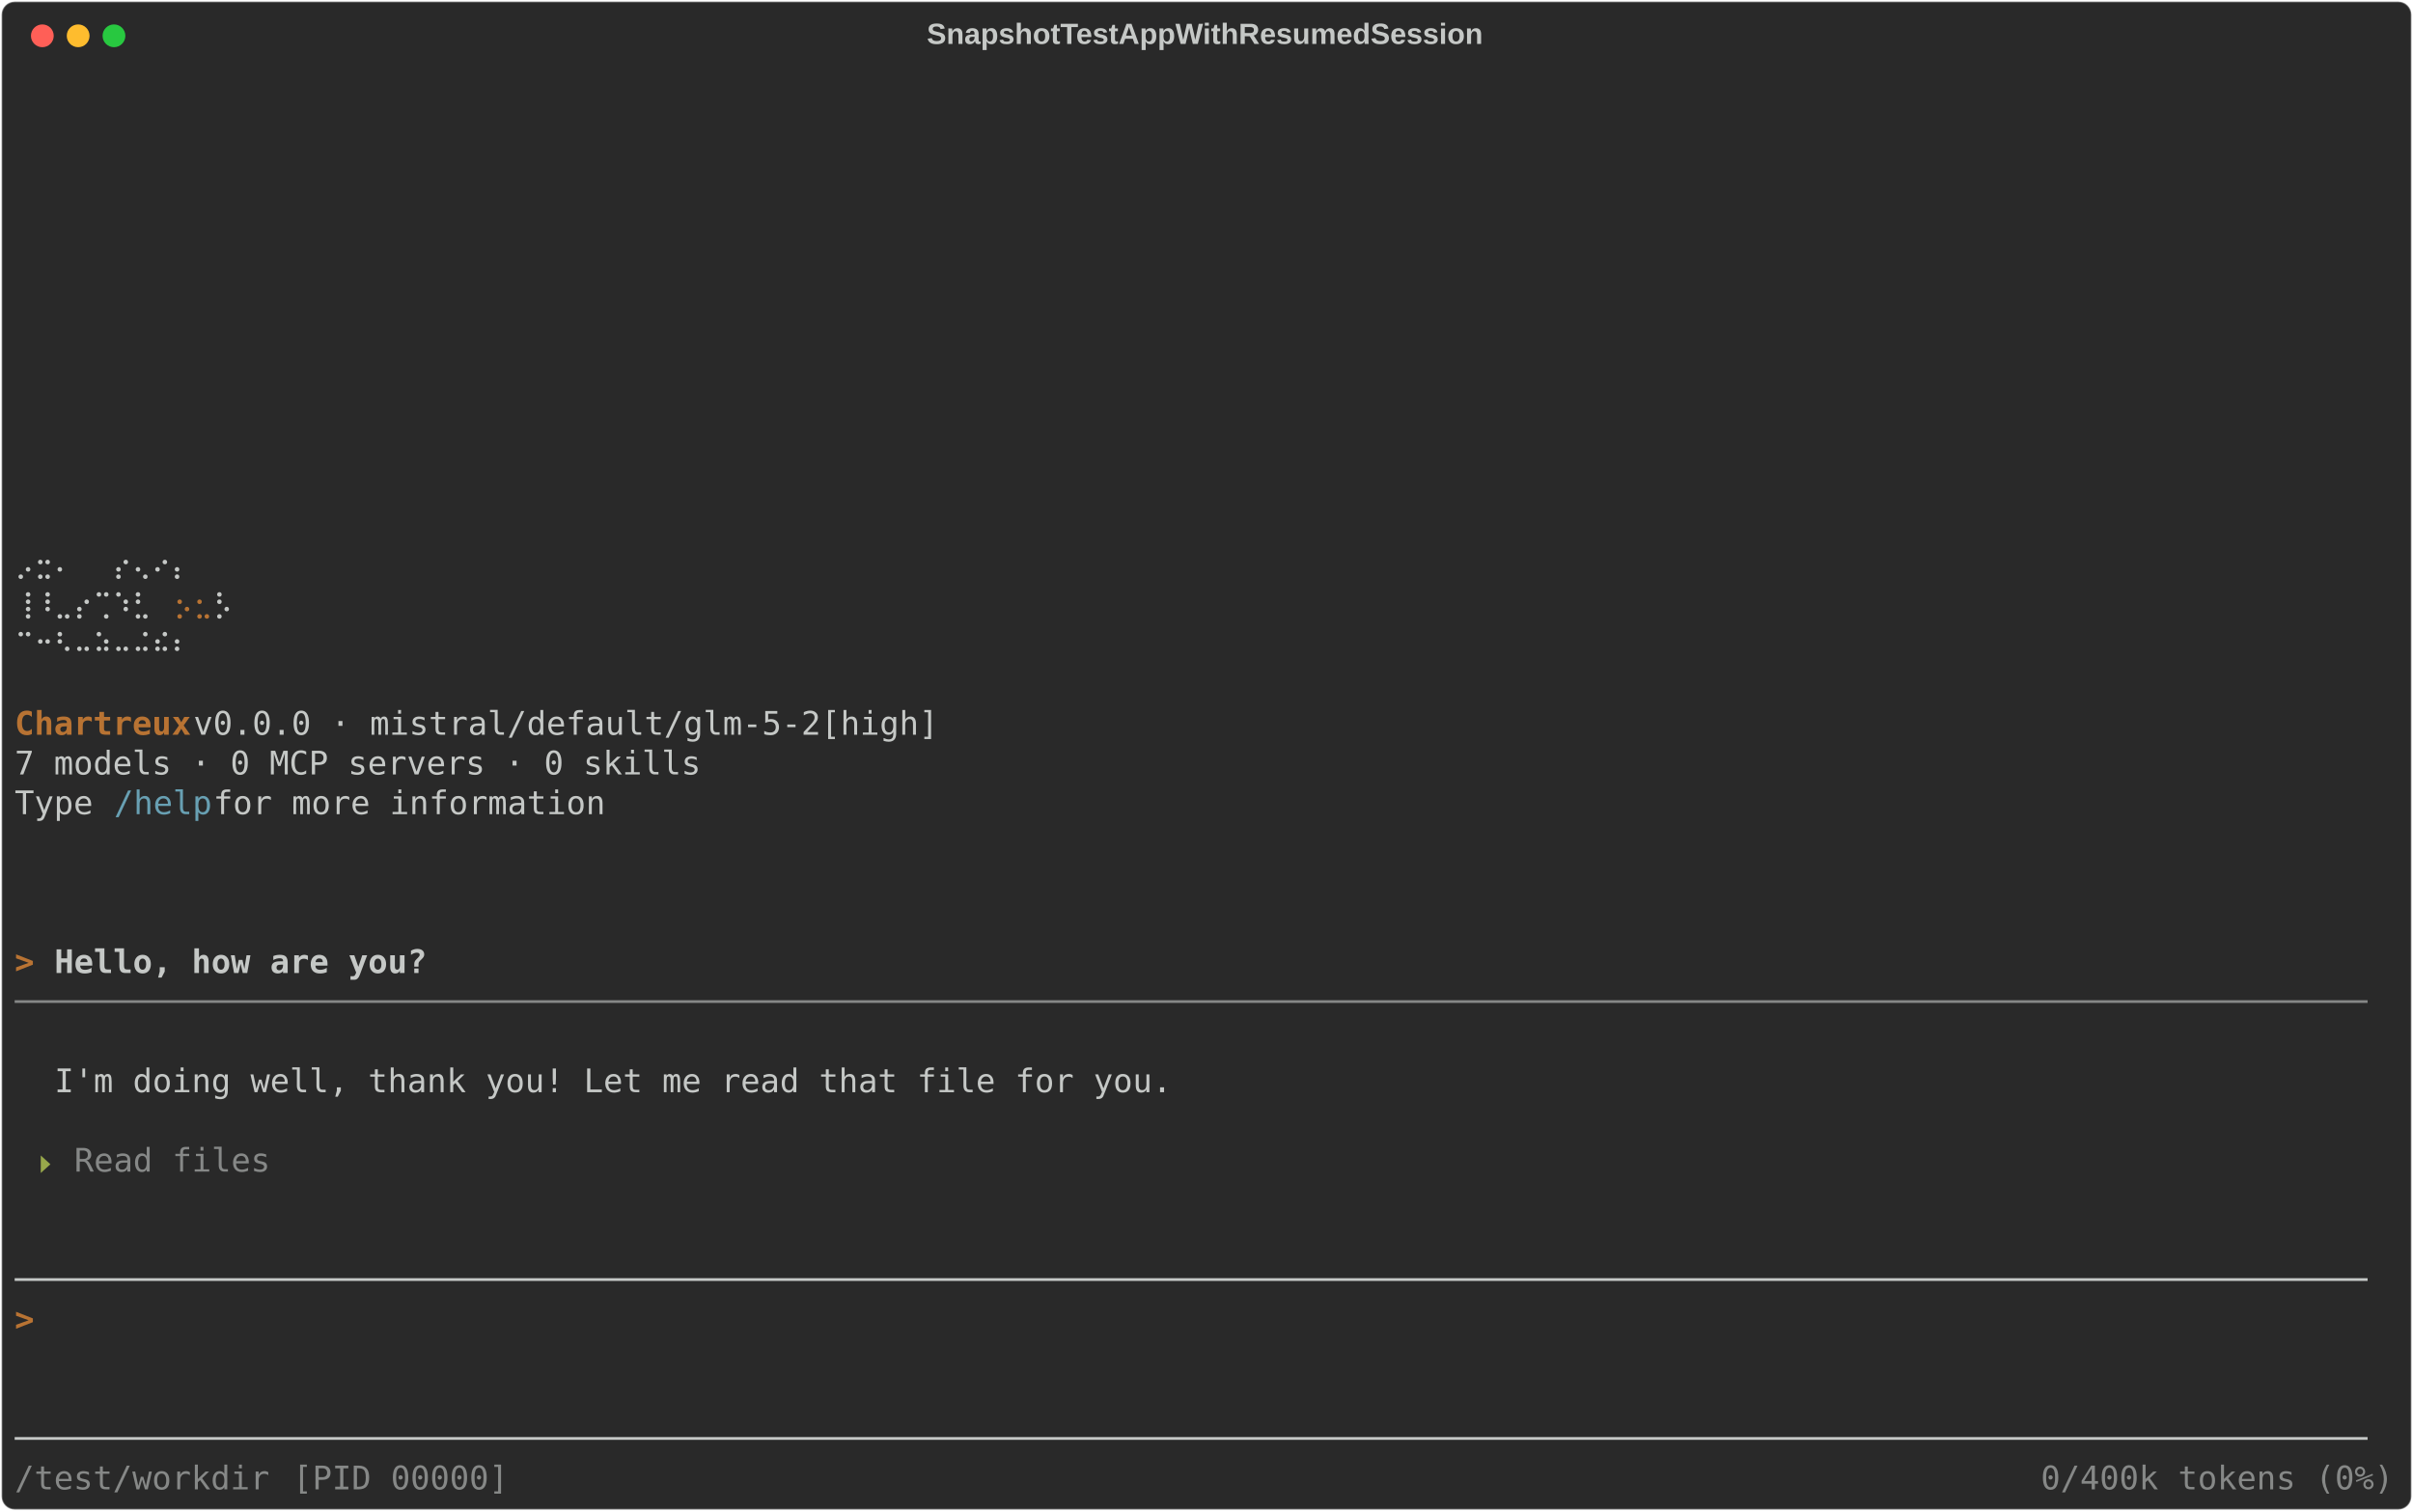
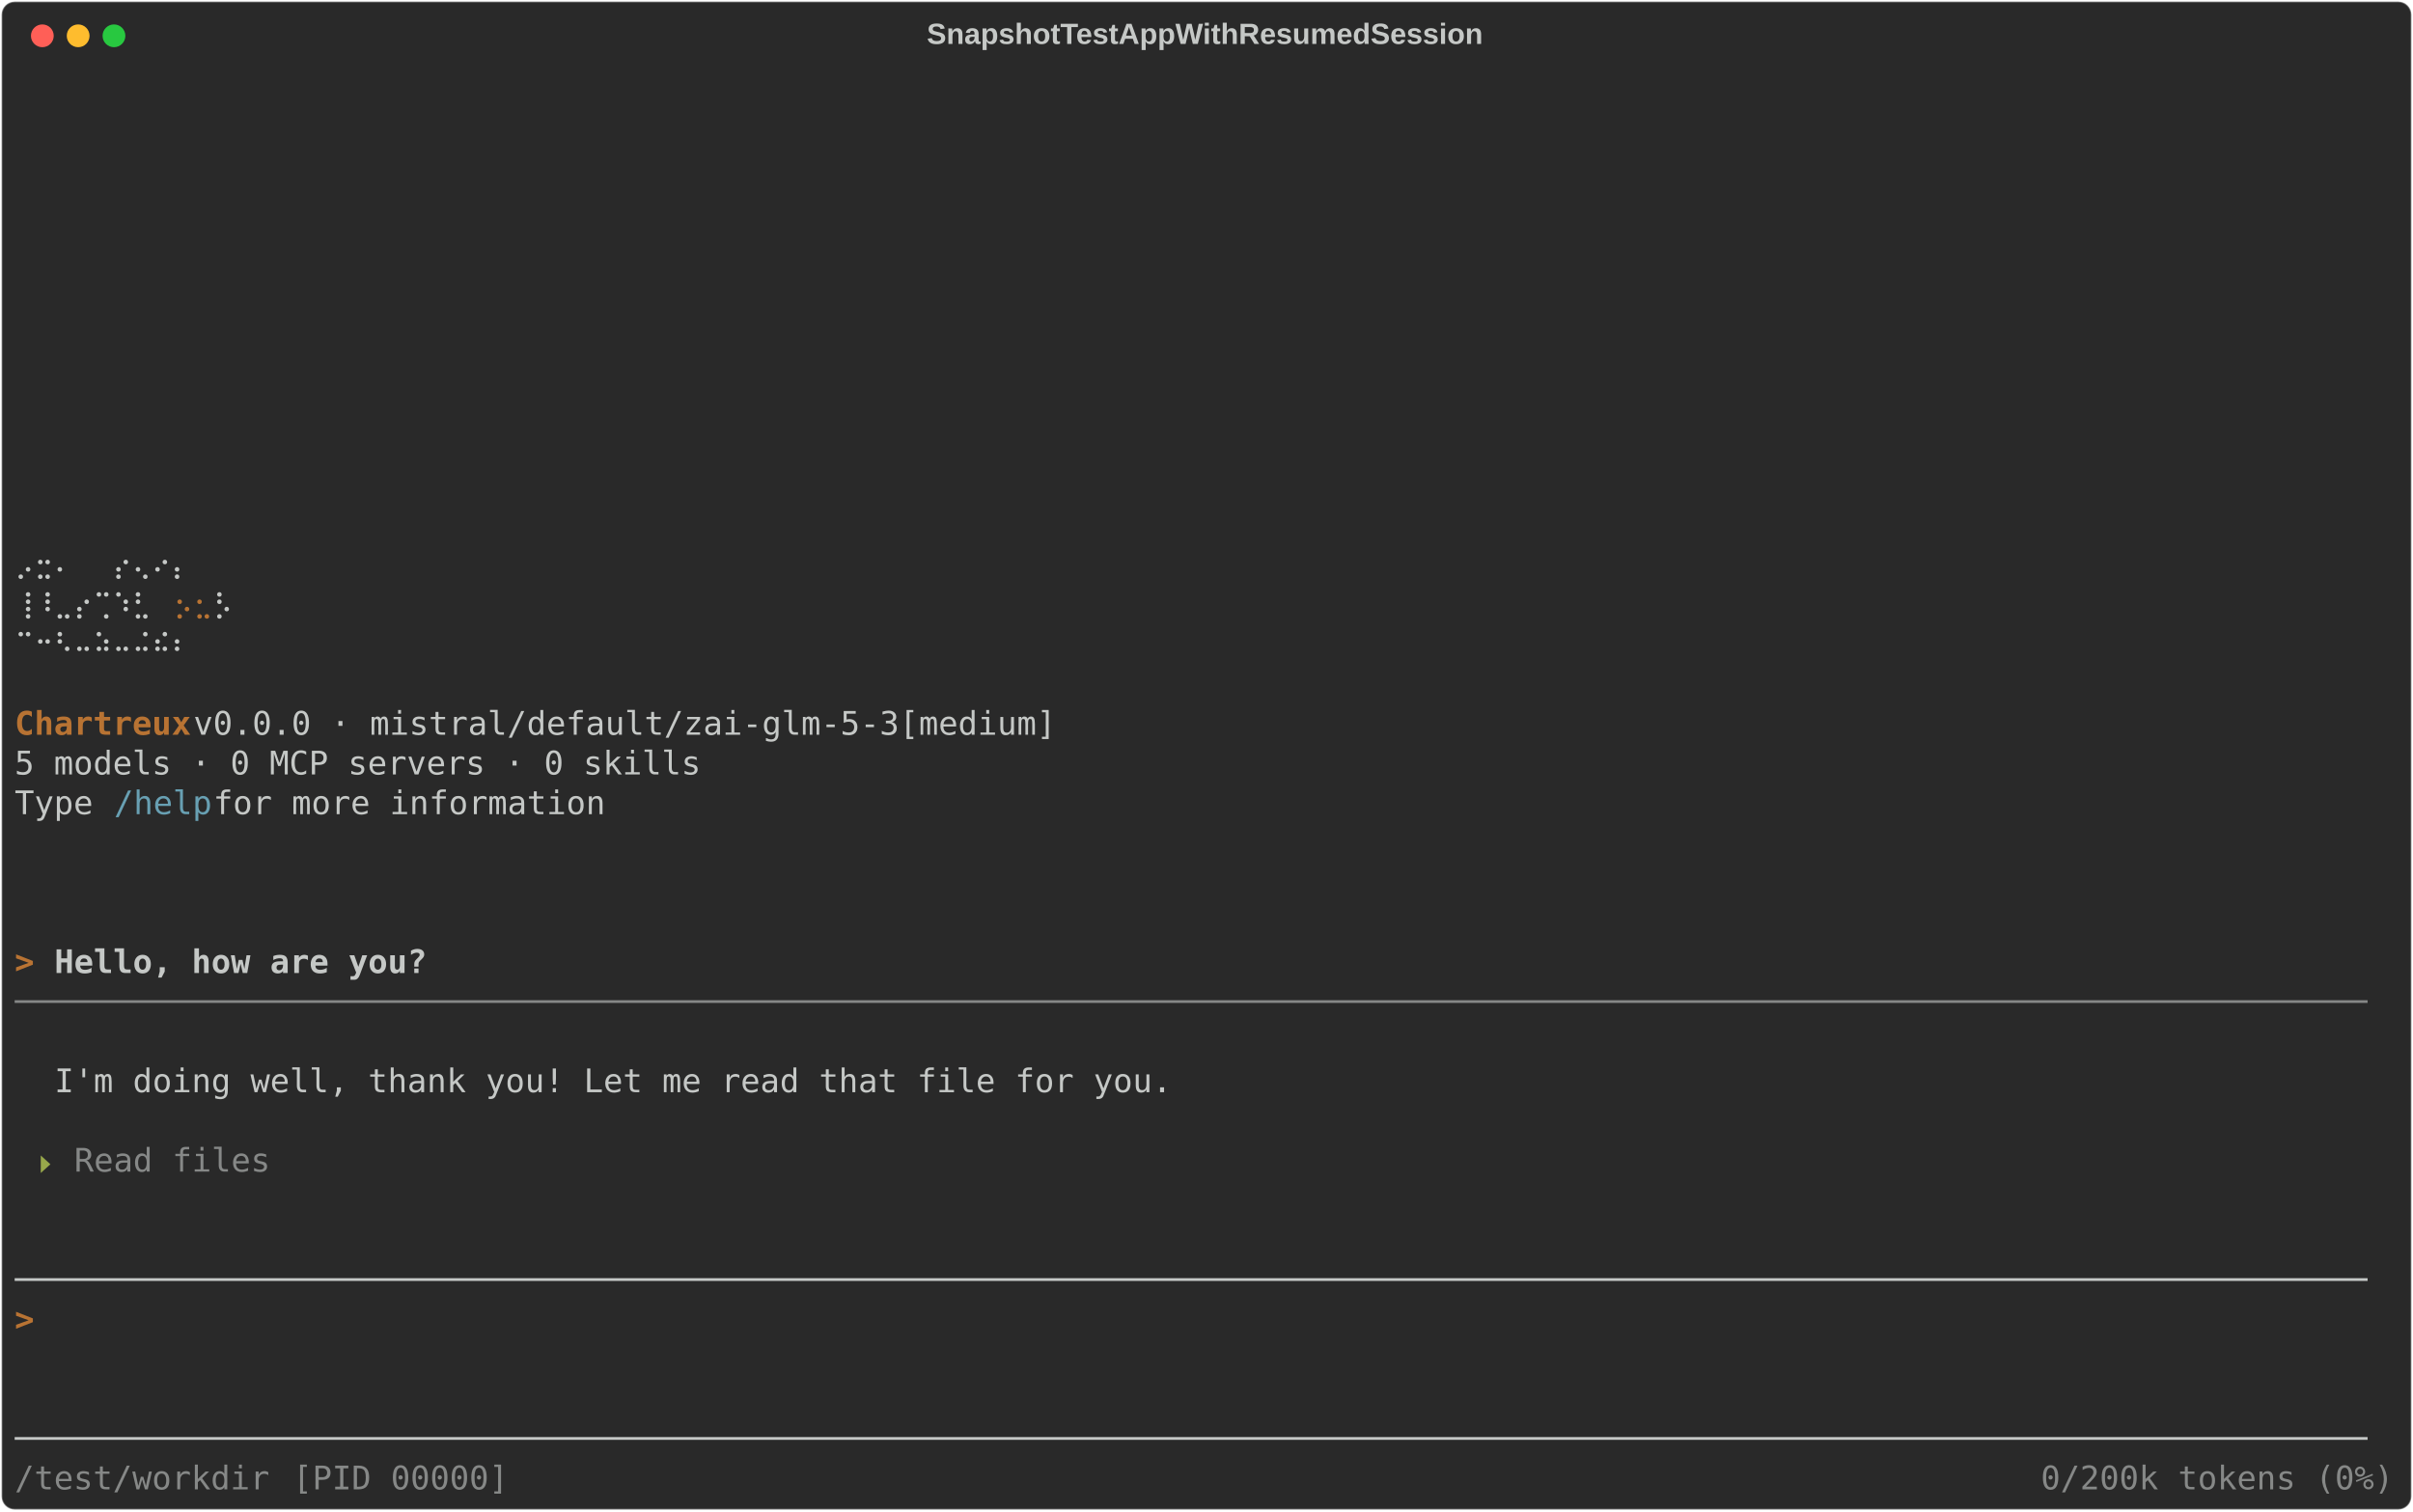
<svg xmlns="http://www.w3.org/2000/svg" class="rich-terminal" viewBox="0 0 1482 928.4">
  <style>

    @font-face {
        font-family: "Fira Code";
        src: local("FiraCode-Regular"),
                url("https://cdnjs.cloudflare.com/ajax/libs/firacode/6.2.0/woff2/FiraCode-Regular.woff2") format("woff2"),
                url("https://cdnjs.cloudflare.com/ajax/libs/firacode/6.2.0/woff/FiraCode-Regular.woff") format("woff");
        font-style: normal;
        font-weight: 400;
    }
    @font-face {
        font-family: "Fira Code";
        src: local("FiraCode-Bold"),
                url("https://cdnjs.cloudflare.com/ajax/libs/firacode/6.2.0/woff2/FiraCode-Bold.woff2") format("woff2"),
                url("https://cdnjs.cloudflare.com/ajax/libs/firacode/6.2.0/woff/FiraCode-Bold.woff") format("woff");
        font-style: bold;
        font-weight: 700;
    }

    .terminal-matrix {
        font-family: Fira Code, monospace;
        font-size: 20px;
        line-height: 24.4px;
        font-variant-east-asian: full-width;
    }

    .terminal-title {
        font-size: 18px;
        font-weight: bold;
        font-family: arial;
    }

    .terminal-r1 { fill: #c5c8c6 }
.terminal-r2 { fill: #b87333 }
.terminal-r3 { fill: #b87333;font-weight: bold }
.terminal-r4 { fill: #68a0b3 }
.terminal-r5 { fill: #c5c8c6;font-weight: bold }
.terminal-r6 { fill: #868887 }
.terminal-r7 { fill: #98a84b;font-weight: bold }
    </style>
  <defs>
    <clipPath id="terminal-clip-terminal">
      <rect x="0" y="0" width="1463.0" height="877.4" />
    </clipPath>
    <clipPath id="terminal-line-0">
      <rect x="0" y="1.5" width="1464" height="24.65" />
    </clipPath>
    <clipPath id="terminal-line-1">
      <rect x="0" y="25.9" width="1464" height="24.65" />
    </clipPath>
    <clipPath id="terminal-line-2">
      <rect x="0" y="50.3" width="1464" height="24.65" />
    </clipPath>
    <clipPath id="terminal-line-3">
      <rect x="0" y="74.7" width="1464" height="24.65" />
    </clipPath>
    <clipPath id="terminal-line-4">
      <rect x="0" y="99.1" width="1464" height="24.65" />
    </clipPath>
    <clipPath id="terminal-line-5">
      <rect x="0" y="123.5" width="1464" height="24.65" />
    </clipPath>
    <clipPath id="terminal-line-6">
      <rect x="0" y="147.9" width="1464" height="24.65" />
    </clipPath>
    <clipPath id="terminal-line-7">
      <rect x="0" y="172.3" width="1464" height="24.65" />
    </clipPath>
    <clipPath id="terminal-line-8">
      <rect x="0" y="196.7" width="1464" height="24.65" />
    </clipPath>
    <clipPath id="terminal-line-9">
      <rect x="0" y="221.1" width="1464" height="24.65" />
    </clipPath>
    <clipPath id="terminal-line-10">
      <rect x="0" y="245.5" width="1464" height="24.65" />
    </clipPath>
    <clipPath id="terminal-line-11">
      <rect x="0" y="269.9" width="1464" height="24.65" />
    </clipPath>
    <clipPath id="terminal-line-12">
      <rect x="0" y="294.3" width="1464" height="24.65" />
    </clipPath>
    <clipPath id="terminal-line-13">
      <rect x="0" y="318.7" width="1464" height="24.65" />
    </clipPath>
    <clipPath id="terminal-line-14">
      <rect x="0" y="343.1" width="1464" height="24.65" />
    </clipPath>
    <clipPath id="terminal-line-15">
      <rect x="0" y="367.5" width="1464" height="24.65" />
    </clipPath>
    <clipPath id="terminal-line-16">
      <rect x="0" y="391.9" width="1464" height="24.65" />
    </clipPath>
    <clipPath id="terminal-line-17">
      <rect x="0" y="416.3" width="1464" height="24.65" />
    </clipPath>
    <clipPath id="terminal-line-18">
      <rect x="0" y="440.7" width="1464" height="24.65" />
    </clipPath>
    <clipPath id="terminal-line-19">
      <rect x="0" y="465.1" width="1464" height="24.65" />
    </clipPath>
    <clipPath id="terminal-line-20">
      <rect x="0" y="489.5" width="1464" height="24.65" />
    </clipPath>
    <clipPath id="terminal-line-21">
      <rect x="0" y="513.9" width="1464" height="24.65" />
    </clipPath>
    <clipPath id="terminal-line-22">
      <rect x="0" y="538.3" width="1464" height="24.65" />
    </clipPath>
    <clipPath id="terminal-line-23">
      <rect x="0" y="562.7" width="1464" height="24.65" />
    </clipPath>
    <clipPath id="terminal-line-24">
      <rect x="0" y="587.1" width="1464" height="24.65" />
    </clipPath>
    <clipPath id="terminal-line-25">
      <rect x="0" y="611.5" width="1464" height="24.65" />
    </clipPath>
    <clipPath id="terminal-line-26">
      <rect x="0" y="635.9" width="1464" height="24.65" />
    </clipPath>
    <clipPath id="terminal-line-27">
      <rect x="0" y="660.3" width="1464" height="24.65" />
    </clipPath>
    <clipPath id="terminal-line-28">
      <rect x="0" y="684.7" width="1464" height="24.65" />
    </clipPath>
    <clipPath id="terminal-line-29">
      <rect x="0" y="709.1" width="1464" height="24.65" />
    </clipPath>
    <clipPath id="terminal-line-30">
      <rect x="0" y="733.5" width="1464" height="24.65" />
    </clipPath>
    <clipPath id="terminal-line-31">
      <rect x="0" y="757.9" width="1464" height="24.65" />
    </clipPath>
    <clipPath id="terminal-line-32">
      <rect x="0" y="782.3" width="1464" height="24.65" />
    </clipPath>
    <clipPath id="terminal-line-33">
      <rect x="0" y="806.7" width="1464" height="24.65" />
    </clipPath>
    <clipPath id="terminal-line-34">
      <rect x="0" y="831.1" width="1464" height="24.65" />
    </clipPath>
  </defs>
  <rect fill="#292929" stroke="rgba(255,255,255,0.35)" stroke-width="1" x="1" y="1" width="1480" height="926.4" rx="8" />
  <text class="terminal-title" fill="#c5c8c6" text-anchor="middle" x="740" y="27">SnapshotTestAppWithResumedSession</text>
  <g transform="translate(26,22)">
    <circle cx="0" cy="0" r="7" fill="#ff5f57" />
    <circle cx="22" cy="0" r="7" fill="#febc2e" />
    <circle cx="44" cy="0" r="7" fill="#28c840" />
  </g>
  <g transform="translate(9, 41)" clip-path="url(#terminal-clip-terminal)">
    <g class="terminal-matrix">
      <text class="terminal-r1" x="1464" y="20" textLength="12.2" clip-path="url(#terminal-line-0)">
</text>
      <text class="terminal-r1" x="1464" y="44.4" textLength="12.2" clip-path="url(#terminal-line-1)">
</text>
      <text class="terminal-r1" x="1464" y="68.8" textLength="12.2" clip-path="url(#terminal-line-2)">
</text>
      <text class="terminal-r1" x="1464" y="93.2" textLength="12.2" clip-path="url(#terminal-line-3)">
</text>
      <text class="terminal-r1" x="1464" y="117.6" textLength="12.2" clip-path="url(#terminal-line-4)">
</text>
      <text class="terminal-r1" x="1464" y="142" textLength="12.2" clip-path="url(#terminal-line-5)">
</text>
      <text class="terminal-r1" x="1464" y="166.4" textLength="12.2" clip-path="url(#terminal-line-6)">
</text>
      <text class="terminal-r1" x="1464" y="190.8" textLength="12.2" clip-path="url(#terminal-line-7)">
</text>
      <text class="terminal-r1" x="1464" y="215.2" textLength="12.2" clip-path="url(#terminal-line-8)">
</text>
      <text class="terminal-r1" x="1464" y="239.6" textLength="12.2" clip-path="url(#terminal-line-9)">
</text>
      <text class="terminal-r1" x="1464" y="264" textLength="12.2" clip-path="url(#terminal-line-10)">
</text>
      <text class="terminal-r1" x="1464" y="288.4" textLength="12.2" clip-path="url(#terminal-line-11)">
</text>
      <text class="terminal-r1" x="0" y="312.8" textLength="134.2" clip-path="url(#terminal-line-12)">  ⡠⣒⠄  ⡔⢄⠔⡄</text>
      <text class="terminal-r1" x="1464" y="312.8" textLength="12.2" clip-path="url(#terminal-line-12)">
</text>
      <text class="terminal-r1" x="0" y="337.2" textLength="97.6" clip-path="url(#terminal-line-13)"> ⢸⠸⣀⡔⢉⠱⣃</text>
      <text class="terminal-r2" x="97.6" y="337.2" textLength="12.2" clip-path="url(#terminal-line-13)">⡢</text>
      <text class="terminal-r2" x="109.8" y="337.2" textLength="12.2" clip-path="url(#terminal-line-13)">⣂</text>
      <text class="terminal-r1" x="122" y="337.2" textLength="12.2" clip-path="url(#terminal-line-13)">⡣</text>
      <text class="terminal-r1" x="1464" y="337.2" textLength="12.2" clip-path="url(#terminal-line-13)">
</text>
      <text class="terminal-r1" x="0" y="361.6" textLength="134.2" clip-path="url(#terminal-line-14)">  ⠉⠒⠣⠤⠵⠤⠬⠮⠆</text>
      <text class="terminal-r1" x="1464" y="361.6" textLength="12.2" clip-path="url(#terminal-line-14)">
</text>
      <text class="terminal-r1" x="1464" y="386" textLength="12.2" clip-path="url(#terminal-line-15)">
</text>
      <text class="terminal-r3" x="0" y="410.4" textLength="109.8" clip-path="url(#terminal-line-16)">Chartreux</text>
-       <text class="terminal-r1" x="109.8" y="410.4" textLength="475.8" clip-path="url(#terminal-line-16)"> v0.0.0 · mistral/default/glm-5-2[high]</text>
+       <text class="terminal-r1" x="109.8" y="410.4" textLength="549" clip-path="url(#terminal-line-16)"> v0.0.0 · mistral/default/zai-glm-5-3[medium]</text>
      <text class="terminal-r1" x="1464" y="410.4" textLength="12.2" clip-path="url(#terminal-line-16)">
</text>
-       <text class="terminal-r1" x="0" y="434.8" textLength="427" clip-path="url(#terminal-line-17)">7 models · 0 MCP servers · 0 skills</text>
+       <text class="terminal-r1" x="0" y="434.8" textLength="427" clip-path="url(#terminal-line-17)">5 models · 0 MCP servers · 0 skills</text>
      <text class="terminal-r1" x="1464" y="434.8" textLength="12.2" clip-path="url(#terminal-line-17)">
</text>
      <text class="terminal-r1" x="0" y="459.2" textLength="61" clip-path="url(#terminal-line-18)">Type </text>
      <text class="terminal-r4" x="61" y="459.2" textLength="61" clip-path="url(#terminal-line-18)">/help</text>
      <text class="terminal-r1" x="122" y="459.2" textLength="256.2" clip-path="url(#terminal-line-18)"> for more information</text>
      <text class="terminal-r1" x="1464" y="459.2" textLength="12.2" clip-path="url(#terminal-line-18)">
</text>
      <text class="terminal-r1" x="1464" y="483.6" textLength="12.2" clip-path="url(#terminal-line-19)">
</text>
      <text class="terminal-r1" x="1464" y="508" textLength="12.2" clip-path="url(#terminal-line-20)">
</text>
      <text class="terminal-r1" x="1464" y="532.4" textLength="12.2" clip-path="url(#terminal-line-21)">
</text>
      <text class="terminal-r3" x="0" y="556.8" textLength="24.4" clip-path="url(#terminal-line-22)">&gt; </text>
      <text class="terminal-r5" x="24.4" y="556.8" textLength="231.8" clip-path="url(#terminal-line-22)">Hello, how are you?</text>
      <text class="terminal-r1" x="1464" y="556.8" textLength="12.2" clip-path="url(#terminal-line-22)">
</text>
      <text class="terminal-r6" x="0" y="581.2" textLength="1464" clip-path="url(#terminal-line-23)">────────────────────────────────────────────────────────────────────────────────────────────────────────────────────────</text>
      <text class="terminal-r1" x="1464" y="581.2" textLength="12.2" clip-path="url(#terminal-line-23)">
</text>
      <text class="terminal-r1" x="1464" y="605.6" textLength="12.2" clip-path="url(#terminal-line-24)">
</text>
      <text class="terminal-r1" x="24.4" y="630" textLength="695.4" clip-path="url(#terminal-line-25)">I'm doing well, thank you! Let me read that file for you.</text>
      <text class="terminal-r1" x="1464" y="630" textLength="12.2" clip-path="url(#terminal-line-25)">
</text>
      <text class="terminal-r1" x="1464" y="654.4" textLength="12.2" clip-path="url(#terminal-line-26)">
</text>
      <text class="terminal-r7" x="12.2" y="678.8" textLength="12.2" clip-path="url(#terminal-line-27)">⏵</text>
      <text class="terminal-r6" x="36.6" y="678.8" textLength="122" clip-path="url(#terminal-line-27)">Read files</text>
      <text class="terminal-r1" x="1464" y="678.8" textLength="12.2" clip-path="url(#terminal-line-27)">
</text>
      <text class="terminal-r1" x="1464" y="703.2" textLength="12.2" clip-path="url(#terminal-line-28)">
</text>
      <text class="terminal-r1" x="1464" y="727.6" textLength="12.2" clip-path="url(#terminal-line-29)">
</text>
      <text class="terminal-r1" x="0" y="752" textLength="1464" clip-path="url(#terminal-line-30)">────────────────────────────────────────────────────────────────────────────────────────────────────────────────────────</text>
      <text class="terminal-r1" x="1464" y="752" textLength="12.2" clip-path="url(#terminal-line-30)">
</text>
      <text class="terminal-r3" x="0" y="776.4" textLength="12.2" clip-path="url(#terminal-line-31)">&gt;</text>
      <text class="terminal-r1" x="1464" y="776.4" textLength="12.2" clip-path="url(#terminal-line-31)">
</text>
      <text class="terminal-r1" x="1464" y="800.8" textLength="12.2" clip-path="url(#terminal-line-32)">
</text>
      <text class="terminal-r1" x="1464" y="825.2" textLength="12.2" clip-path="url(#terminal-line-33)">
</text>
      <text class="terminal-r1" x="0" y="849.6" textLength="1464" clip-path="url(#terminal-line-34)">────────────────────────────────────────────────────────────────────────────────────────────────────────────────────────</text>
      <text class="terminal-r1" x="1464" y="849.6" textLength="12.2" clip-path="url(#terminal-line-34)">
</text>
      <text class="terminal-r6" x="0" y="874" textLength="158.6" clip-path="url(#terminal-line-35)">/test/workdir</text>
      <text class="terminal-r6" x="170.8" y="874" textLength="134.2" clip-path="url(#terminal-line-35)">[PID 00000]</text>
-       <text class="terminal-r6" x="1244.4" y="874" textLength="219.6" clip-path="url(#terminal-line-35)">0/400k tokens (0%)</text>
+       <text class="terminal-r6" x="1244.4" y="874" textLength="219.6" clip-path="url(#terminal-line-35)">0/200k tokens (0%)</text>
    </g>
  </g>
</svg>
